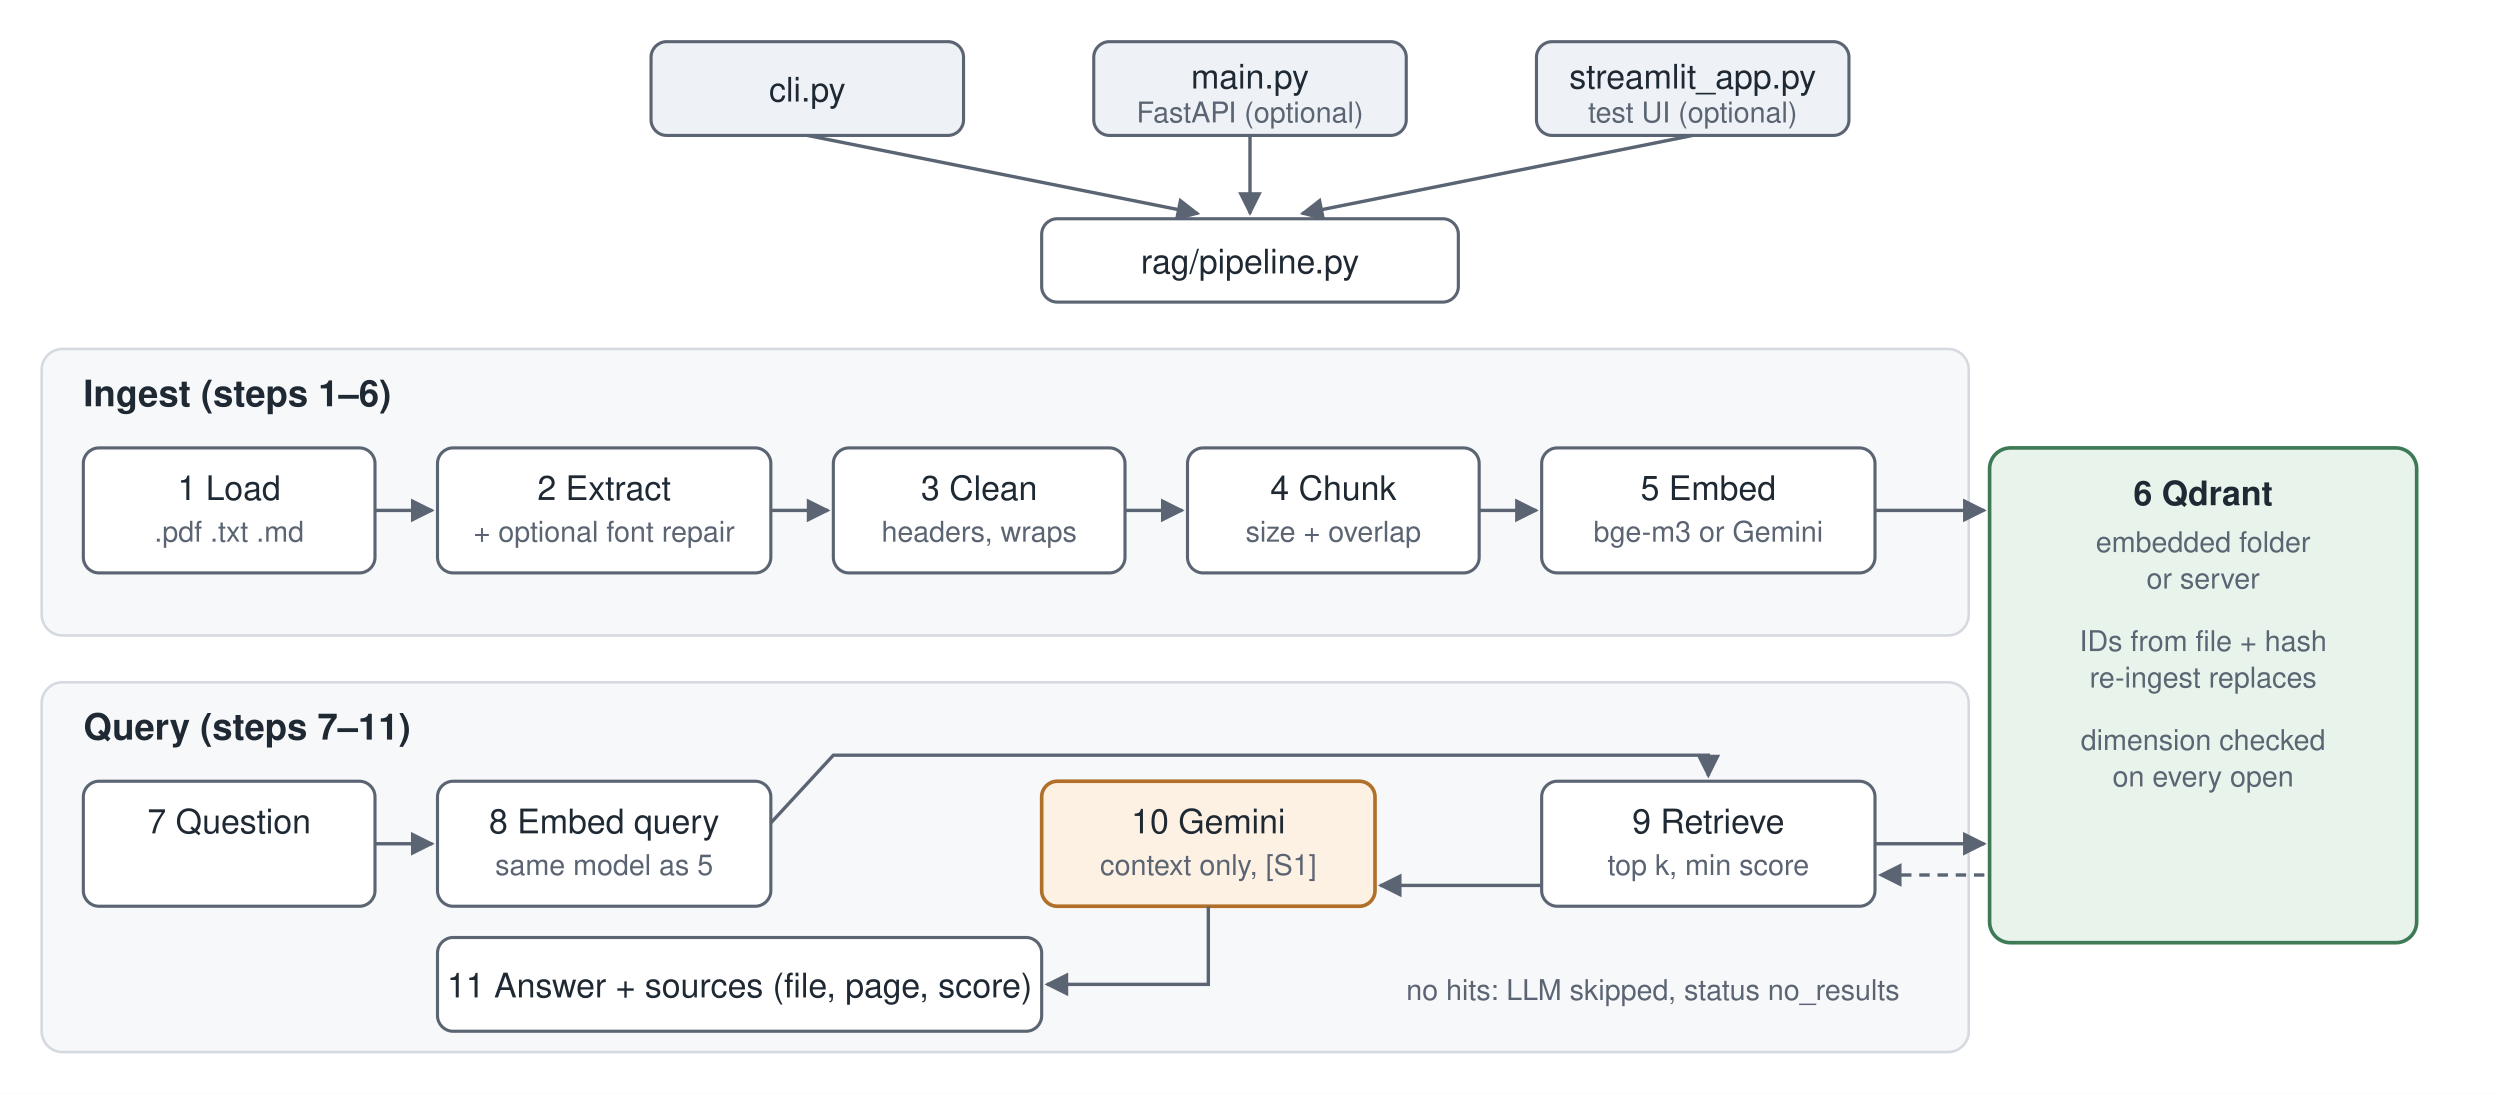
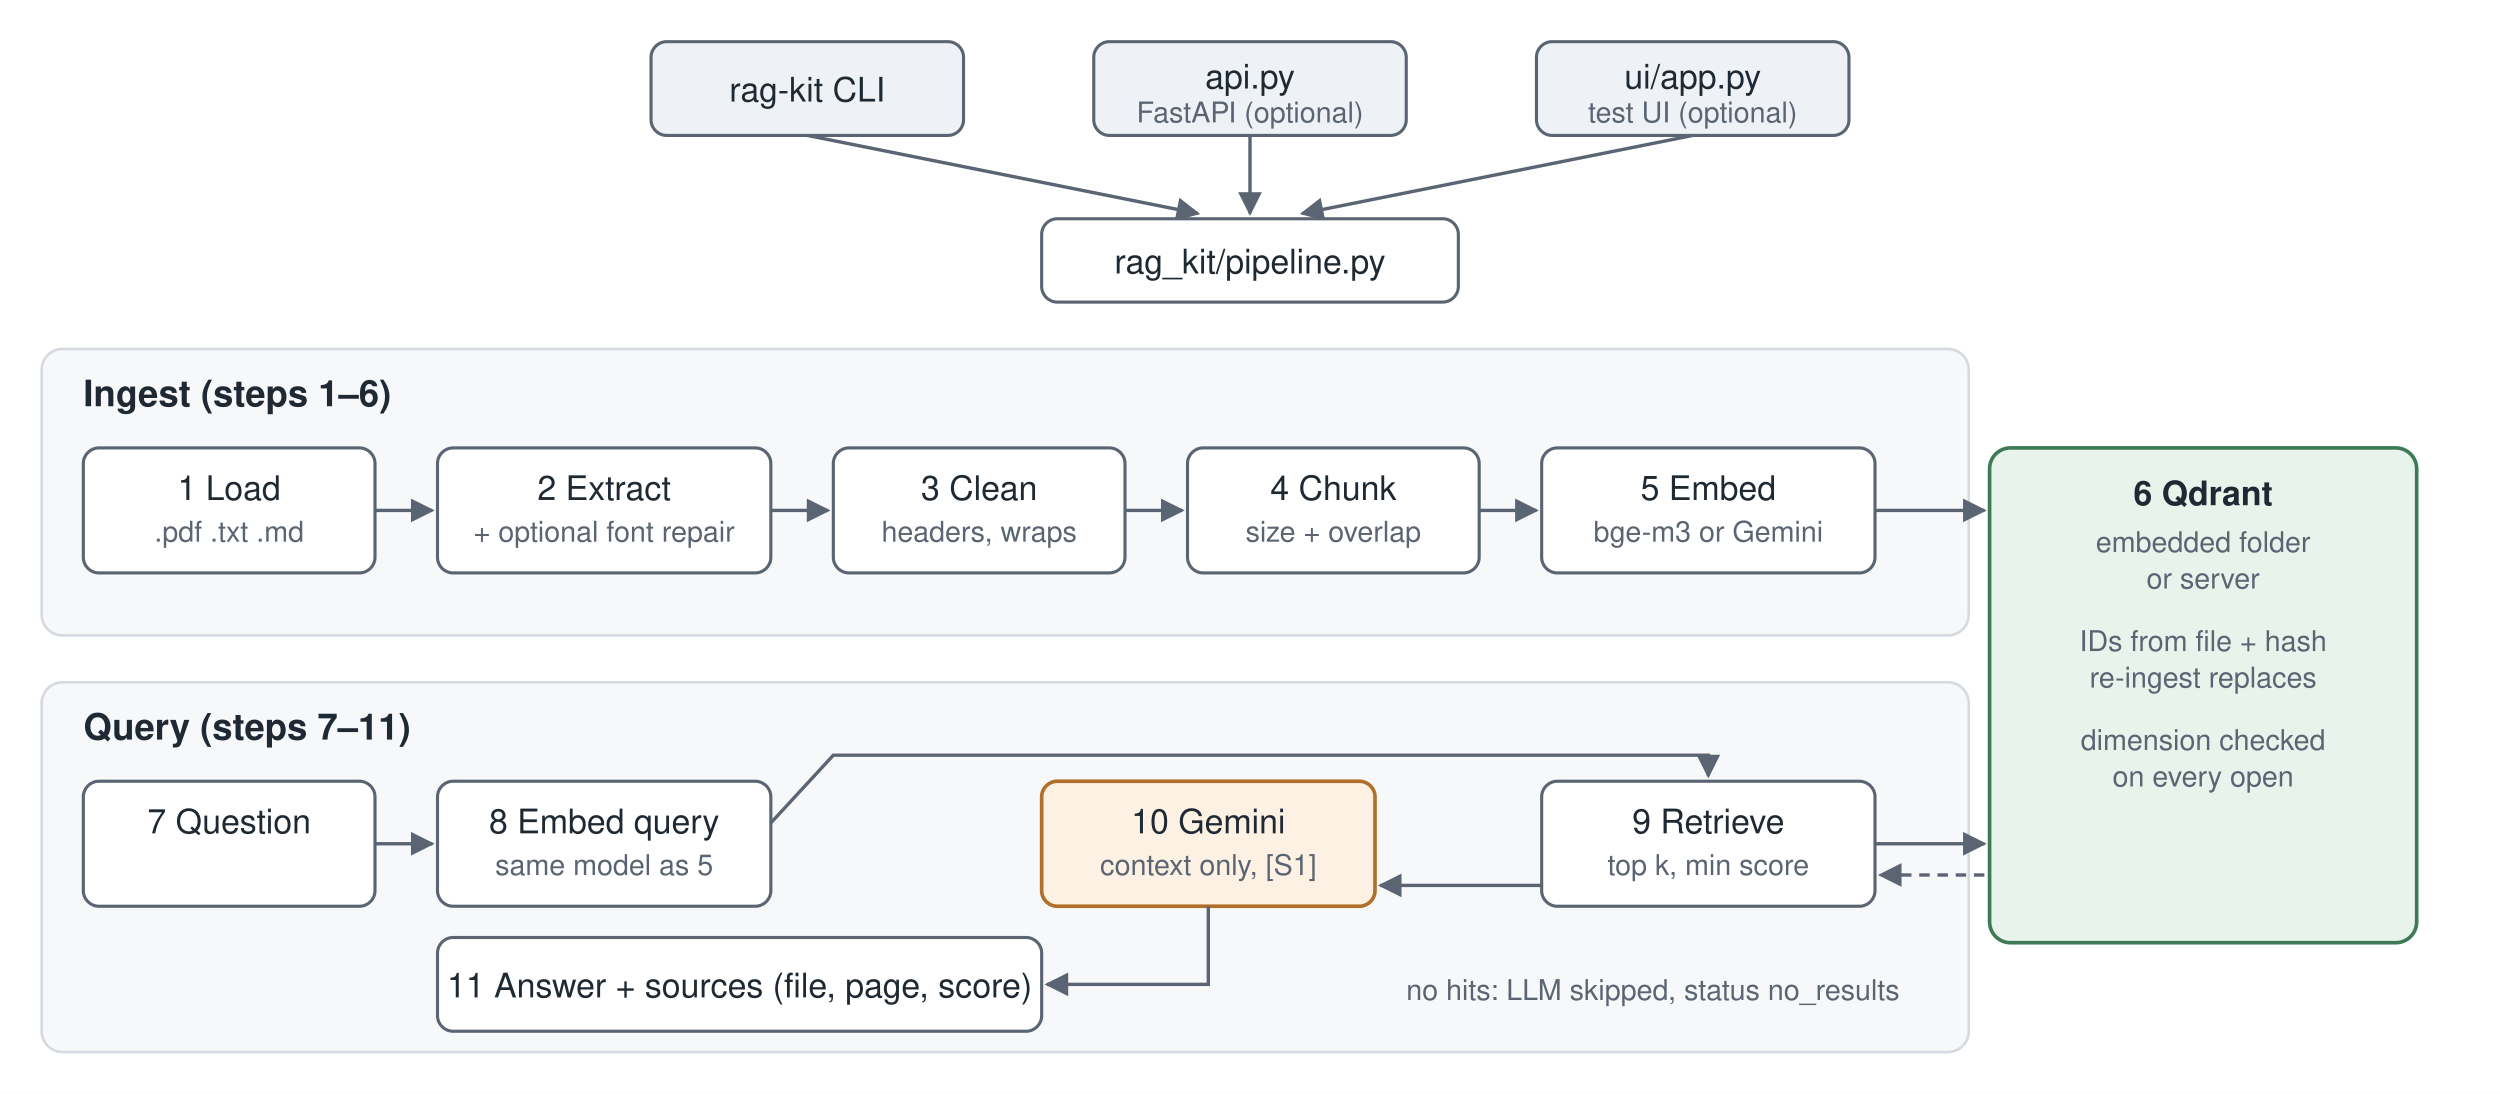
<svg xmlns="http://www.w3.org/2000/svg" viewBox="0 0 960 420" width="960" height="420" font-family="Segoe UI, Helvetica, Arial, sans-serif" font-size="13">
  <defs>
    <marker id="arrow" viewBox="0 0 10 10" refX="9" refY="5" markerWidth="7" markerHeight="7" orient="auto-start-reverse">
      <path d="M0,0 L10,5 L0,10 z" fill="#5b6472" />
    </marker>
  </defs>
  <rect width="960" height="420" fill="#ffffff" />
  <rect fill="#eef2f7" stroke="#5b6472" stroke-width="1.2" x="250" y="16" width="120" height="36" rx="6" />
-   <text fill="#1f2933" x="310" y="39" text-anchor="middle">cli.py</text>
+   <text fill="#1f2933" x="310" y="39" text-anchor="middle">rag-kit CLI</text>
  <rect fill="#eef2f7" stroke="#5b6472" stroke-width="1.2" x="420" y="16" width="120" height="36" rx="6" />
-   <text fill="#1f2933" x="480" y="34" text-anchor="middle">main.py</text>
+   <text fill="#1f2933" x="480" y="34" text-anchor="middle">api.py</text>
  <text fill="#5b6472" font-size="11" x="480" y="47" text-anchor="middle">FastAPI (optional)</text>
  <rect fill="#eef2f7" stroke="#5b6472" stroke-width="1.2" x="590" y="16" width="120" height="36" rx="6" />
-   <text fill="#1f2933" x="650" y="34" text-anchor="middle">streamlit_app.py</text>
+   <text fill="#1f2933" x="650" y="34" text-anchor="middle">ui/app.py</text>
  <text fill="#5b6472" font-size="11" x="650" y="47" text-anchor="middle">test UI (optional)</text>
  <path stroke="#5b6472" stroke-width="1.3" fill="none" marker-end="url(#arrow)" d="M310,52 L460,82" />
  <path stroke="#5b6472" stroke-width="1.3" fill="none" marker-end="url(#arrow)" d="M480,52 L480,82" />
  <path stroke="#5b6472" stroke-width="1.3" fill="none" marker-end="url(#arrow)" d="M650,52 L500,82" />
  <rect fill="#ffffff" stroke="#5b6472" stroke-width="1.2" x="400" y="84" width="160" height="32" rx="6" />
-   <text fill="#1f2933" x="480" y="105" text-anchor="middle">rag/pipeline.py</text>
+   <text fill="#1f2933" x="480" y="105" text-anchor="middle">rag_kit/pipeline.py</text>
  <rect fill="#f7f8fa" stroke="#d5d9e0" stroke-width="1" x="16" y="134" width="740" height="110" rx="8" />
  <text fill="#1f2933" font-weight="600" font-size="14" x="32" y="156">Ingest (steps 1–6)</text>
  <g>
    <rect fill="#ffffff" stroke="#5b6472" stroke-width="1.2" x="32" y="172" width="112" height="48" rx="6" />
    <text fill="#1f2933" x="88" y="192" text-anchor="middle">1 Load</text>
    <text fill="#5b6472" font-size="11" x="88" y="208" text-anchor="middle">.pdf .txt .md</text>
    <rect fill="#ffffff" stroke="#5b6472" stroke-width="1.2" x="168" y="172" width="128" height="48" rx="6" />
    <text fill="#1f2933" x="232" y="192" text-anchor="middle">2 Extract</text>
    <text fill="#5b6472" font-size="11" x="232" y="208" text-anchor="middle">+ optional font repair</text>
    <rect fill="#ffffff" stroke="#5b6472" stroke-width="1.2" x="320" y="172" width="112" height="48" rx="6" />
    <text fill="#1f2933" x="376" y="192" text-anchor="middle">3 Clean</text>
    <text fill="#5b6472" font-size="11" x="376" y="208" text-anchor="middle">headers, wraps</text>
    <rect fill="#ffffff" stroke="#5b6472" stroke-width="1.2" x="456" y="172" width="112" height="48" rx="6" />
    <text fill="#1f2933" x="512" y="192" text-anchor="middle">4 Chunk</text>
    <text fill="#5b6472" font-size="11" x="512" y="208" text-anchor="middle">size + overlap</text>
    <rect fill="#ffffff" stroke="#5b6472" stroke-width="1.2" x="592" y="172" width="128" height="48" rx="6" />
    <text fill="#1f2933" x="656" y="192" text-anchor="middle">5 Embed</text>
    <text fill="#5b6472" font-size="11" x="656" y="208" text-anchor="middle">bge-m3 or Gemini</text>
    <path stroke="#5b6472" stroke-width="1.3" fill="none" marker-end="url(#arrow)" d="M144,196 L166,196" />
    <path stroke="#5b6472" stroke-width="1.3" fill="none" marker-end="url(#arrow)" d="M296,196 L318,196" />
    <path stroke="#5b6472" stroke-width="1.3" fill="none" marker-end="url(#arrow)" d="M432,196 L454,196" />
    <path stroke="#5b6472" stroke-width="1.3" fill="none" marker-end="url(#arrow)" d="M568,196 L590,196" />
    <path stroke="#5b6472" stroke-width="1.3" fill="none" marker-end="url(#arrow)" d="M720,196 L762,196" />
  </g>
  <rect fill="#e8f3ec" stroke="#3d7a55" stroke-width="1.4" x="764" y="172" width="164" height="190" rx="8" />
  <text fill="#1f2933" x="846" y="194" text-anchor="middle" font-weight="600">6 Qdrant</text>
  <text fill="#5b6472" font-size="11" x="846" y="212" text-anchor="middle">embedded folder</text>
  <text fill="#5b6472" font-size="11" x="846" y="226" text-anchor="middle">or server</text>
  <text fill="#5b6472" font-size="11" x="846" y="250" text-anchor="middle">IDs from file + hash</text>
  <text fill="#5b6472" font-size="11" x="846" y="264" text-anchor="middle">re-ingest replaces</text>
  <text fill="#5b6472" font-size="11" x="846" y="288" text-anchor="middle">dimension checked</text>
  <text fill="#5b6472" font-size="11" x="846" y="302" text-anchor="middle">on every open</text>
  <rect fill="#f7f8fa" stroke="#d5d9e0" stroke-width="1" x="16" y="262" width="740" height="142" rx="8" />
  <text fill="#1f2933" font-weight="600" font-size="14" x="32" y="284">Query (steps 7–11)</text>
  <g>
    <rect fill="#ffffff" stroke="#5b6472" stroke-width="1.2" x="32" y="300" width="112" height="48" rx="6" />
    <text fill="#1f2933" x="88" y="320" text-anchor="middle">7 Question</text>
    <rect fill="#ffffff" stroke="#5b6472" stroke-width="1.2" x="168" y="300" width="128" height="48" rx="6" />
    <text fill="#1f2933" x="232" y="320" text-anchor="middle">8 Embed query</text>
    <text fill="#5b6472" font-size="11" x="232" y="336" text-anchor="middle">same model as 5</text>
    <rect fill="#ffffff" stroke="#5b6472" stroke-width="1.2" x="592" y="300" width="128" height="48" rx="6" />
    <text fill="#1f2933" x="656" y="320" text-anchor="middle">9 Retrieve</text>
    <text fill="#5b6472" font-size="11" x="656" y="336" text-anchor="middle">top k, min score</text>
    <rect fill="#fdf1e3" stroke="#b0702a" stroke-width="1.4" x="400" y="300" width="128" height="48" rx="6" />
    <text fill="#1f2933" x="464" y="320" text-anchor="middle">10 Gemini</text>
    <text fill="#5b6472" font-size="11" x="464" y="336" text-anchor="middle">context only, [S1]</text>
    <rect fill="#ffffff" stroke="#5b6472" stroke-width="1.2" x="168" y="360" width="232" height="36" rx="6" />
    <text fill="#1f2933" x="284" y="383" text-anchor="middle">11 Answer + sources (file, page, score)</text>
    <path stroke="#5b6472" stroke-width="1.3" fill="none" marker-end="url(#arrow)" d="M144,324 L166,324" />
    <path stroke="#5b6472" stroke-width="1.3" fill="none" marker-end="url(#arrow)" d="M296,316 L320,290 L656,290 L656,298" />
    <path stroke="#5b6472" stroke-width="1.3" fill="none" marker-end="url(#arrow)" d="M720,324 L762,324" />
    <path stroke="#5b6472" stroke-width="1.3" fill="none" marker-end="url(#arrow)" stroke-dasharray="4 3" d="M762,336 L722,336" />
    <path stroke="#5b6472" stroke-width="1.3" fill="none" marker-end="url(#arrow)" d="M592,340 L530,340" />
    <path stroke="#5b6472" stroke-width="1.3" fill="none" marker-end="url(#arrow)" d="M464,348 L464,378 L402,378" />
    <text fill="#5b6472" font-size="11" x="540" y="384">no hits: LLM skipped, status no_results</text>
  </g>
</svg>
